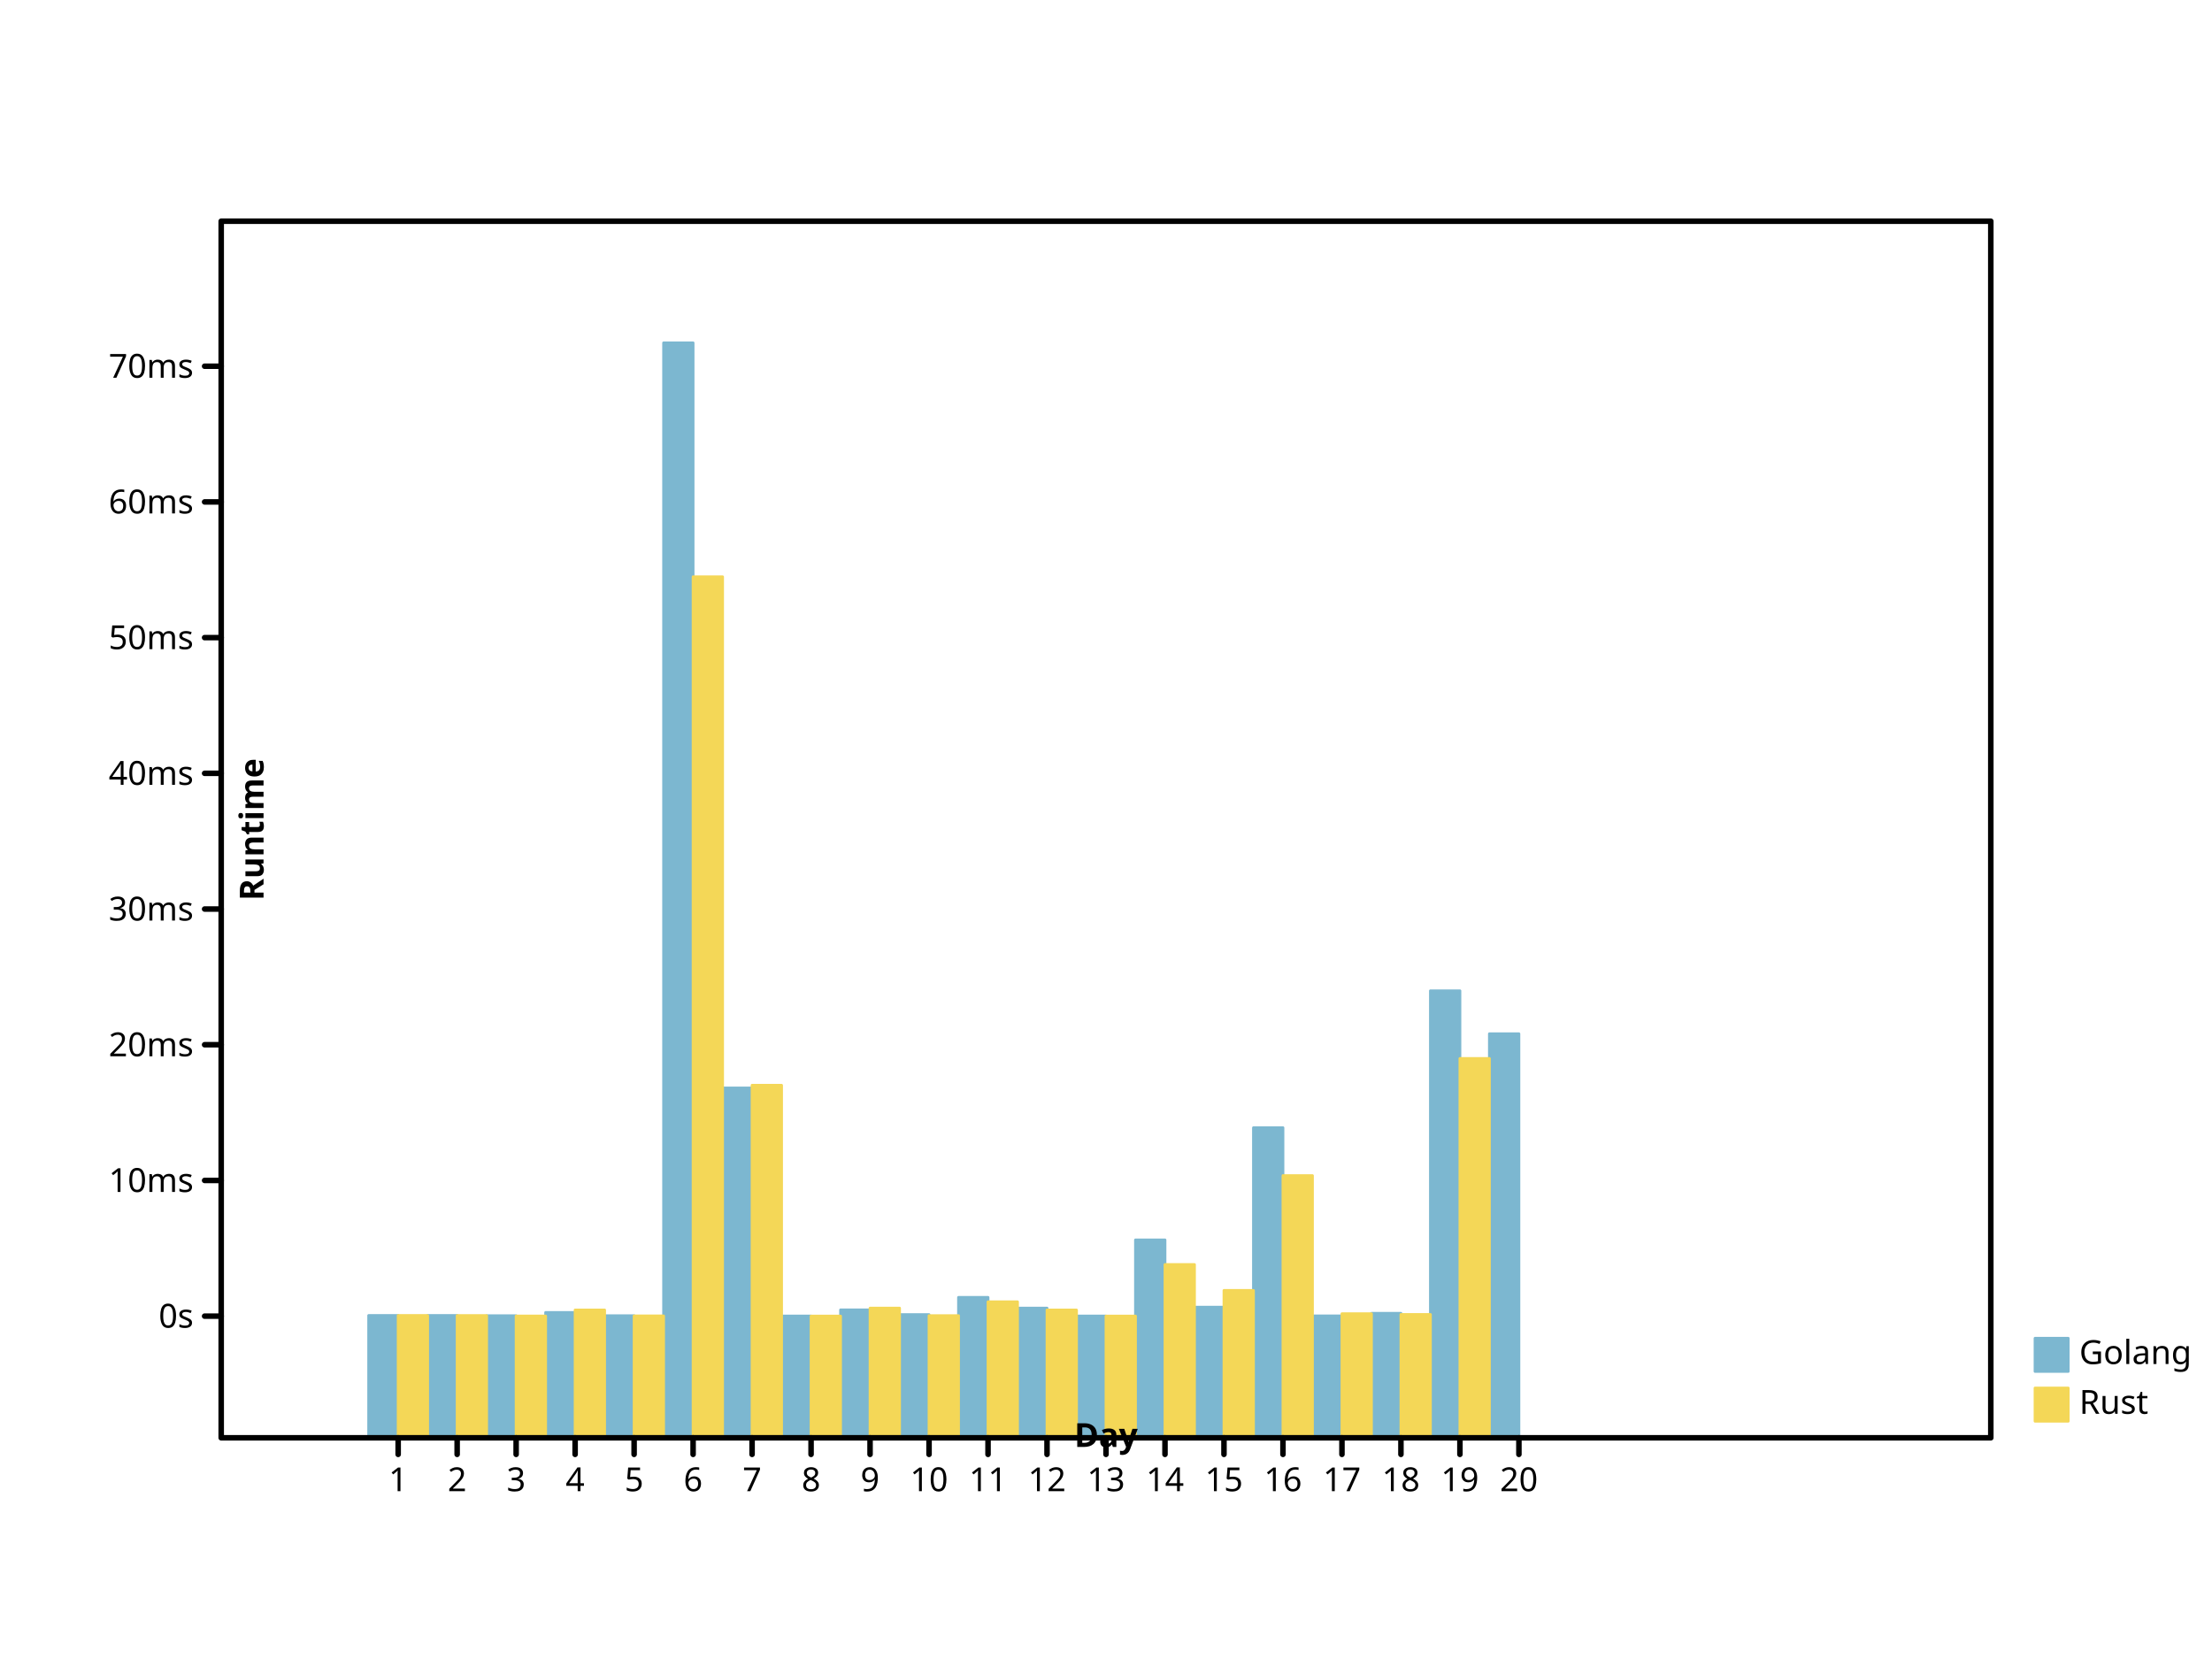
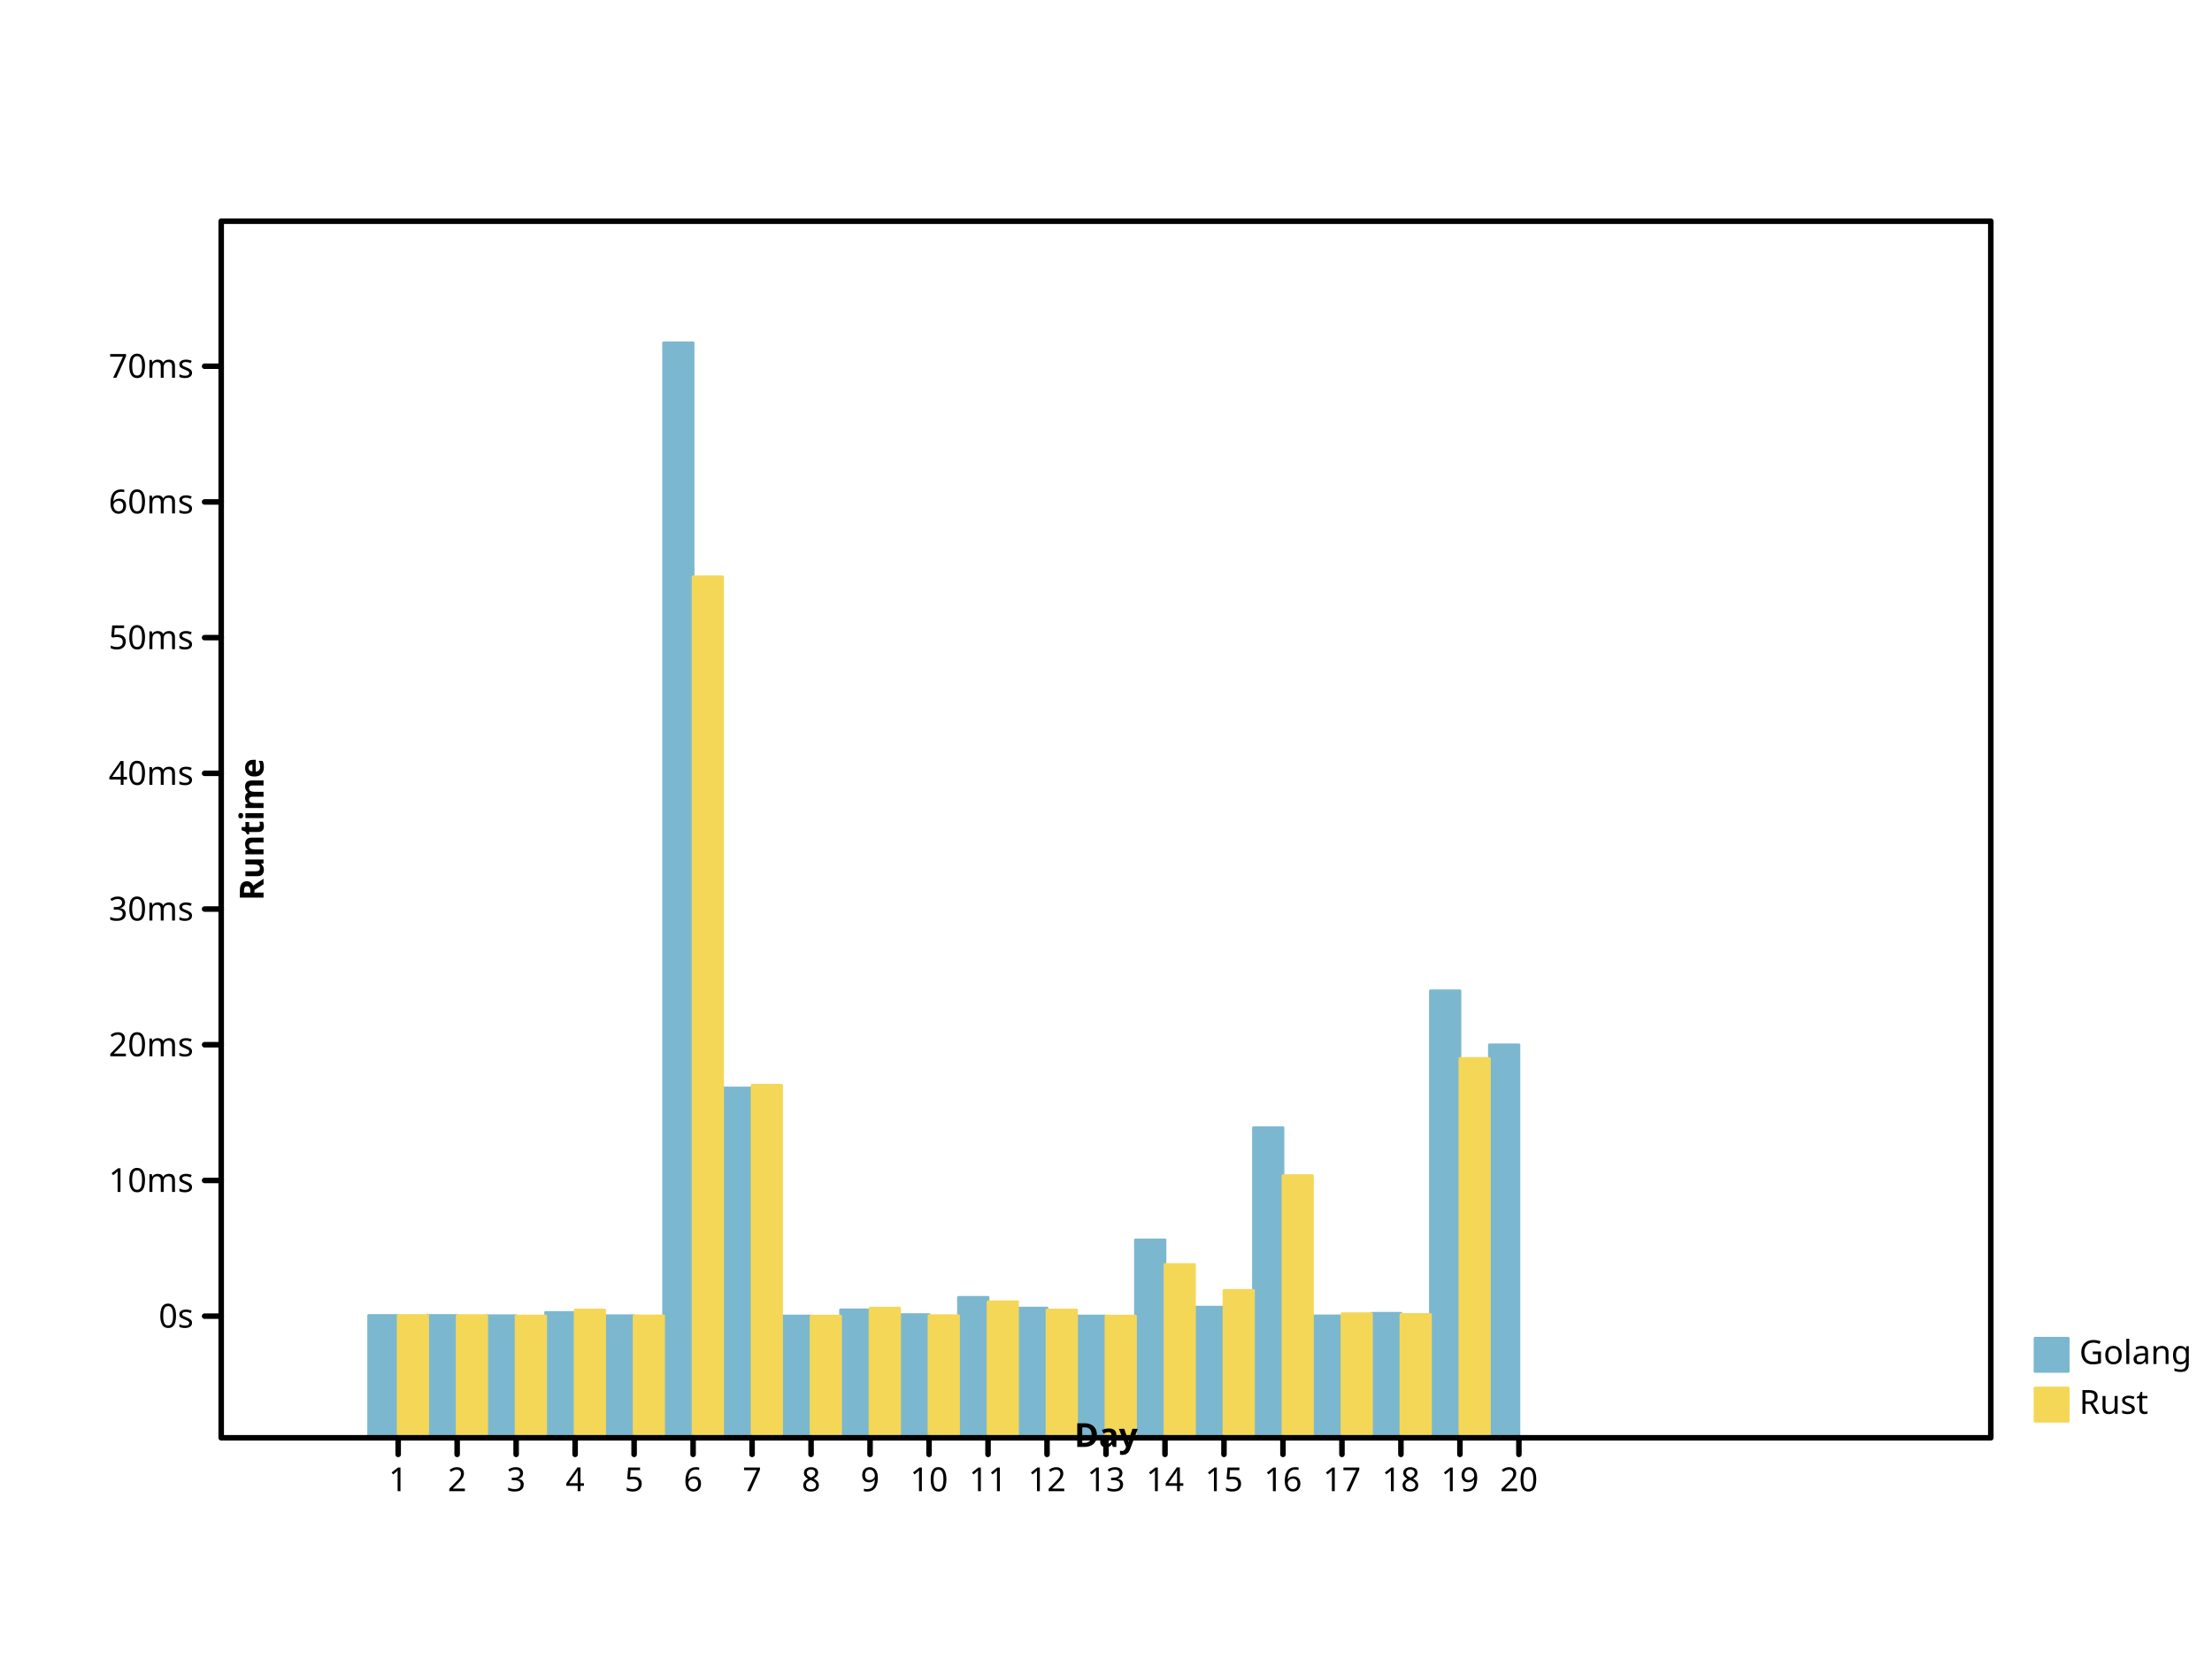
- <svg xmlns="http://www.w3.org/2000/svg" preserveAspectRatio="xMidYMid meet" width="800" height="600" viewbox="0 0 800 600">
+ <svg xmlns="http://www.w3.org/2000/svg" width="800" height="600" viewbox="0 0 800 600" preserveAspectRatio="xMidYMid meet">
  <defs>
-     <marker refX="5" refY="5" markerUnits="userSpaceOnUse" markerWidth="2%" markerHeight="2%" id="circle" viewBox="0 0 10 10 ">
-       <circle r="3" fill="none" stroke="black" cx="5" cy="5" />
+     <marker refY="5" markerUnits="userSpaceOnUse" markerWidth="2%" markerHeight="2%" id="circle" viewBox="0 0 10 10 " refX="5">
+       <circle cy="5" r="3" fill="none" stroke="black" cx="5" />
    </marker>
-     <marker markerUnits="userSpaceOnUse" markerWidth="2%" markerHeight="2%" id="filled-circle" viewBox="0 0 10 10 " refX="5" refY="5">
-       <circle cx="5" cy="5" r="3" fill="black" stroke="none" />
+     <marker markerHeight="2%" id="filled-circle" viewBox="0 0 10 10 " refX="5" refY="5" markerUnits="userSpaceOnUse" markerWidth="2%">
+       <circle stroke="none" cx="5" cy="5" r="3" fill="black" />
    </marker>
-     <marker viewBox="0 0 10 10 " refX="5" refY="5" markerUnits="userSpaceOnUse" markerWidth="2%" markerHeight="2%" id="square">
-       <rect height="6" fill="none" stroke="black" x="2" y="2" width="6" />
+     <marker id="square" viewBox="0 0 10 10 " refX="5" refY="5" markerUnits="userSpaceOnUse" markerWidth="2%" markerHeight="2%">
+       <rect fill="none" stroke="black" x="2" y="2" width="6" height="6" />
    </marker>
    <marker markerWidth="2%" markerHeight="2%" id="filled-square" viewBox="0 0 10 10 " refX="5" refY="5" markerUnits="userSpaceOnUse">
-       <rect height="6" fill="black" stroke="none" x="2" y="2" width="6" />
+       <rect fill="black" stroke="none" x="2" y="2" width="6" height="6" />
    </marker>
  </defs>
-   <g fill="hsl(198, 47%, 65%)" stroke="hsl(198, 47%, 65%)" stroke-width="1px" stroke-linecap="round" stroke-linejoin="round" transform="translate(80 520 )scale(1 -1 )">
-     <rect height="4.423525e+01" vector-effect="non-scaling-stroke" x="5.333333e+01" y="0" width="1.066667e+01" />
-     <rect vector-effect="non-scaling-stroke" x="7.466667e+01" y="0" width="1.066667e+01" height="4.423326e+01" />
-     <rect y="0" width="1.066667e+01" height="4.414482e+01" vector-effect="non-scaling-stroke" x="96" />
-     <rect x="1.173333e+02" y="0" width="1.066667e+01" height="4.533401e+01" vector-effect="non-scaling-stroke" />
+   <g stroke="hsl(198, 47%, 65%)" stroke-width="1px" stroke-linecap="round" stroke-linejoin="round" transform="translate(80 520 )scale(1 -1 )" fill="hsl(198, 47%, 65%)">
+     <rect y="0" width="1.066667e+01" height="4.423525e+01" vector-effect="non-scaling-stroke" x="5.333333e+01" />
+     <rect y="0" width="1.066667e+01" height="4.423326e+01" vector-effect="non-scaling-stroke" x="7.466667e+01" />
+     <rect height="4.414482e+01" vector-effect="non-scaling-stroke" x="96" y="0" width="1.066667e+01" />
+     <rect width="1.066667e+01" height="4.533401e+01" vector-effect="non-scaling-stroke" x="1.173333e+02" y="0" />
    <rect vector-effect="non-scaling-stroke" x="1.386667e+02" y="0" width="1.066667e+01" height="4.414970e+01" />
-     <rect x="160" y="0" width="1.066667e+01" height="396" vector-effect="non-scaling-stroke" />
-     <rect x="1.813333e+02" y="0" width="1.066667e+01" height="1.265206e+02" vector-effect="non-scaling-stroke" />
-     <rect vector-effect="non-scaling-stroke" x="2.026667e+02" y="0" width="1.066667e+01" height="4.403414e+01" />
-     <rect y="0" width="1.066667e+01" height="4.626741e+01" vector-effect="non-scaling-stroke" x="2.240000e+02" />
-     <rect width="1.066667e+01" height="4.455961e+01" vector-effect="non-scaling-stroke" x="2.453333e+02" y="0" />
-     <rect width="1.066667e+01" height="5.078807e+01" vector-effect="non-scaling-stroke" x="2.666667e+02" y="0" />
+     <rect vector-effect="non-scaling-stroke" x="160" y="0" width="1.066667e+01" height="396" />
+     <rect width="1.066667e+01" height="1.265206e+02" vector-effect="non-scaling-stroke" x="1.813333e+02" y="0" />
+     <rect y="0" width="1.066667e+01" height="4.403414e+01" vector-effect="non-scaling-stroke" x="2.026667e+02" />
+     <rect vector-effect="non-scaling-stroke" x="2.240000e+02" y="0" width="1.066667e+01" height="4.626741e+01" />
+     <rect vector-effect="non-scaling-stroke" x="2.453333e+02" y="0" width="1.066667e+01" height="4.455961e+01" />
+     <rect height="5.078807e+01" vector-effect="non-scaling-stroke" x="2.666667e+02" y="0" width="1.066667e+01" />
    <rect width="1.066667e+01" height="4.690133e+01" vector-effect="non-scaling-stroke" x="288" y="0" />
    <rect vector-effect="non-scaling-stroke" x="3.093333e+02" y="0" width="1.066667e+01" height="4.403436e+01" />
-     <rect y="0" width="1.066667e+01" height="7.156957e+01" vector-effect="non-scaling-stroke" x="3.306667e+02" />
-     <rect height="4.723968e+01" vector-effect="non-scaling-stroke" x="3.520000e+02" y="0" width="1.066667e+01" />
-     <rect width="1.066667e+01" height="1.121467e+02" vector-effect="non-scaling-stroke" x="3.733333e+02" y="0" />
-     <rect y="0" width="1.066667e+01" height="4.409585e+01" vector-effect="non-scaling-stroke" x="3.946667e+02" />
-     <rect vector-effect="non-scaling-stroke" x="4.160000e+02" y="0" width="1.066667e+01" height="4.501693e+01" />
+     <rect height="7.156957e+01" vector-effect="non-scaling-stroke" x="3.306667e+02" y="0" width="1.066667e+01" />
+     <rect y="0" width="1.066667e+01" height="4.723968e+01" vector-effect="non-scaling-stroke" x="3.520000e+02" />
+     <rect y="0" width="1.066667e+01" height="1.121467e+02" vector-effect="non-scaling-stroke" x="3.733333e+02" />
+     <rect vector-effect="non-scaling-stroke" x="3.946667e+02" y="0" width="1.066667e+01" height="4.409585e+01" />
+     <rect y="0" width="1.066667e+01" height="4.501693e+01" vector-effect="non-scaling-stroke" x="4.160000e+02" />
    <rect y="0" width="1.066667e+01" height="1.616644e+02" vector-effect="non-scaling-stroke" x="4.373333e+02" />
-     <rect vector-effect="non-scaling-stroke" x="4.586667e+02" y="0" width="1.066667e+01" height="1.461284e+02" />
+     <rect width="1.066667e+01" height="1.421085e+02" vector-effect="non-scaling-stroke" x="4.586667e+02" y="0" />
  </g>
-   <g fill="hsl(49, 88%, 65%)" stroke="hsl(49, 88%, 65%)" stroke-width="1px" stroke-linecap="round" stroke-linejoin="round" transform="translate(80 520 )scale(1 -1 )">
-     <rect vector-effect="non-scaling-stroke" x="6.400000e+01" y="0" width="1.066667e+01" height="4.422948e+01" />
+   <g stroke="hsl(49, 88%, 65%)" stroke-width="1px" stroke-linecap="round" stroke-linejoin="round" transform="translate(80 520 )scale(1 -1 )" fill="hsl(49, 88%, 65%)">
+     <rect y="0" width="1.066667e+01" height="4.422948e+01" vector-effect="non-scaling-stroke" x="6.400000e+01" />
    <rect vector-effect="non-scaling-stroke" x="8.533333e+01" y="0" width="1.066667e+01" height="4.421116e+01" />
-     <rect height="4.404346e+01" vector-effect="non-scaling-stroke" x="1.066667e+02" y="0" width="1.066667e+01" />
-     <rect x="128" y="0" width="1.066667e+01" height="4.622662e+01" vector-effect="non-scaling-stroke" />
-     <rect height="4.408438e+01" vector-effect="non-scaling-stroke" x="1.493333e+02" y="0" width="1.066667e+01" />
+     <rect width="1.066667e+01" height="4.404346e+01" vector-effect="non-scaling-stroke" x="1.066667e+02" y="0" />
+     <rect vector-effect="non-scaling-stroke" x="128" y="0" width="1.066667e+01" height="4.622662e+01" />
+     <rect vector-effect="non-scaling-stroke" x="1.493333e+02" y="0" width="1.066667e+01" height="4.408438e+01" />
    <rect width="1.066667e+01" height="3.114004e+02" vector-effect="non-scaling-stroke" x="1.706667e+02" y="0" />
-     <rect width="1.066667e+01" height="1.275011e+02" vector-effect="non-scaling-stroke" x="192" y="0" />
-     <rect y="0" width="1.066667e+01" height="4.401625e+01" vector-effect="non-scaling-stroke" x="2.133333e+02" />
-     <rect width="1.066667e+01" height="4.690768e+01" vector-effect="non-scaling-stroke" x="2.346667e+02" y="0" />
-     <rect vector-effect="non-scaling-stroke" x="2.560000e+02" y="0" width="1.066667e+01" height="4.418291e+01" />
-     <rect y="0" width="1.066667e+01" height="4.918509e+01" vector-effect="non-scaling-stroke" x="2.773333e+02" />
-     <rect vector-effect="non-scaling-stroke" x="2.986667e+02" y="0" width="1.066667e+01" height="4.621178e+01" />
-     <rect y="0" width="1.066667e+01" height="4.402768e+01" vector-effect="non-scaling-stroke" x="320" />
-     <rect height="6.266067e+01" vector-effect="non-scaling-stroke" x="3.413333e+02" y="0" width="1.066667e+01" />
-     <rect x="3.626667e+02" y="0" width="1.066667e+01" height="5.329766e+01" vector-effect="non-scaling-stroke" />
-     <rect vector-effect="non-scaling-stroke" x="384" y="0" width="1.066667e+01" height="9.482237e+01" />
+     <rect vector-effect="non-scaling-stroke" x="192" y="0" width="1.066667e+01" height="1.275011e+02" />
+     <rect vector-effect="non-scaling-stroke" x="2.133333e+02" y="0" width="1.066667e+01" height="4.401625e+01" />
+     <rect x="2.346667e+02" y="0" width="1.066667e+01" height="4.690768e+01" vector-effect="non-scaling-stroke" />
+     <rect y="0" width="1.066667e+01" height="4.418291e+01" vector-effect="non-scaling-stroke" x="2.560000e+02" />
+     <rect width="1.066667e+01" height="4.918509e+01" vector-effect="non-scaling-stroke" x="2.773333e+02" y="0" />
+     <rect x="2.986667e+02" y="0" width="1.066667e+01" height="4.621178e+01" vector-effect="non-scaling-stroke" />
+     <rect x="320" y="0" width="1.066667e+01" height="4.402768e+01" vector-effect="non-scaling-stroke" />
+     <rect vector-effect="non-scaling-stroke" x="3.413333e+02" y="0" width="1.066667e+01" height="6.266067e+01" />
+     <rect vector-effect="non-scaling-stroke" x="3.626667e+02" y="0" width="1.066667e+01" height="5.329766e+01" />
+     <rect width="1.066667e+01" height="9.482237e+01" vector-effect="non-scaling-stroke" x="384" y="0" />
    <rect vector-effect="non-scaling-stroke" x="4.053333e+02" y="0" width="1.066667e+01" height="4.487092e+01" />
-     <rect x="4.266667e+02" y="0" width="1.066667e+01" height="4.460063e+01" vector-effect="non-scaling-stroke" />
-     <rect x="448" y="0" width="1.066667e+01" height="1.371880e+02" vector-effect="non-scaling-stroke" />
+     <rect width="1.066667e+01" height="4.460063e+01" vector-effect="non-scaling-stroke" x="4.266667e+02" y="0" />
+     <rect vector-effect="non-scaling-stroke" x="448" y="0" width="1.066667e+01" height="1.371880e+02" />
  </g>
-   <g font-style="normal" text-anchor="start" stroke-width="1px" font-size="12px" font-family="sans-serif" dominant-baseline="hanging" stroke="hsl(198, 47%, 65%)" stroke-linejoin="round" font-weight="normal" fill="hsl(198, 47%, 65%)" stroke-linecap="round">
+   <g stroke-width="1px" font-size="12px" font-style="normal" fill="hsl(198, 47%, 65%)" dominant-baseline="hanging" stroke="hsl(198, 47%, 65%)" stroke-linecap="round" stroke-linejoin="round" font-family="sans-serif" font-weight="normal" text-anchor="start">
    <rect vector-effect="non-scaling-stroke" x="736" y="484" width="12" height="12" />
-     <g stroke="black" fill="black">
-       <text stroke="none" vector-effect="non-scaling-stroke" x="752" y="484" dominant-baseline="hanging">Golang</text>
+     <g fill="black" stroke="black">
+       <text y="484" dominant-baseline="hanging" stroke="none" vector-effect="non-scaling-stroke" x="752">Golang</text>
    </g>
-     <g font-weight="normal" stroke="hsl(49, 88%, 65%)" stroke-linejoin="round" font-style="normal" font-size="12px" stroke-width="1px" stroke-linecap="round" text-anchor="start" font-family="sans-serif" dominant-baseline="hanging" fill="hsl(49, 88%, 65%)">
+     <g text-anchor="start" stroke-linecap="round" font-family="sans-serif" font-size="12px" font-style="normal" stroke="hsl(49, 88%, 65%)" stroke-width="1px" dominant-baseline="hanging" fill="hsl(49, 88%, 65%)" font-weight="normal" stroke-linejoin="round">
      <rect height="12" vector-effect="non-scaling-stroke" x="736" y="502" width="12" />
      <g stroke="black" fill="black">
-         <text stroke="none" vector-effect="non-scaling-stroke" x="752" y="502" dominant-baseline="hanging">Rust</text>
-         <g font-family="sans-serif" dominant-baseline="hanging" stroke-linecap="round" font-style="normal" fill="none" stroke-width="2px" font-weight="normal" stroke-linejoin="round" font-size="12px" text-anchor="start">
-           <rect x="80" y="80" width="640" height="440" vector-effect="non-scaling-stroke" />
+         <text x="752" y="502" dominant-baseline="hanging" stroke="none" vector-effect="non-scaling-stroke">Rust</text>
+         <g font-style="normal" stroke-linecap="round" fill="none" text-anchor="start" font-family="sans-serif" font-weight="normal" font-size="12px" stroke-linejoin="round" stroke-width="2px" dominant-baseline="hanging">
+           <rect vector-effect="non-scaling-stroke" x="80" y="80" width="640" height="440" />
        </g>
-         <g dominant-baseline="hanging" font-weight="normal" text-anchor="start" stroke-linejoin="round" stroke-linecap="round" font-family="sans-serif" stroke-width="2px" font-style="normal" transform="translate(80 520 )scale(1 -1 )" stroke="black" font-size="12px" fill="none">
+         <g font-style="normal" stroke-linecap="round" font-family="sans-serif" font-size="12px" fill="none" transform="translate(80 520 )scale(1 -1 )" stroke="black" stroke-width="2px" stroke-linejoin="round" font-weight="normal" text-anchor="start" dominant-baseline="hanging">
          <path vector-effect="non-scaling-stroke" d="M64,0 L64,-6 M8.533333e+01,0 L8.533333e+01,-6 M1.066667e+02,0 L1.066667e+02,-6 M128,0 L128,-6 M1.493333e+02,0 L1.493333e+02,-6 M1.706667e+02,0 L1.706667e+02,-6 M192,0 L192,-6 M2.133333e+02,0 L2.133333e+02,-6 M2.346667e+02,0 L2.346667e+02,-6 M256,0 L256,-6 M2.773333e+02,0 L2.773333e+02,-6 M2.986667e+02,0 L2.986667e+02,-6 M320,0 L320,-6 M3.413333e+02,0 L3.413333e+02,-6 M3.626667e+02,0 L3.626667e+02,-6 M384,0 L384,-6 M4.053333e+02,0 L4.053333e+02,-6 M4.266667e+02,0 L4.266667e+02,-6 M448,0 L448,-6 M4.693333e+02,0 L4.693333e+02,-6 " />
        </g>
-         <g text-anchor="middle" transform="translate(80 520 )scale(1 1 )" stroke-linejoin="round" font-style="normal" font-weight="normal" dominant-baseline="hanging" fill="black" stroke-width="2px" stroke-linecap="round" stroke="black" font-size="12px" font-family="sans-serif">
-           <text y="10" dominant-baseline="hanging" stroke="none" vector-effect="non-scaling-stroke" x="64">1</text>
-           <text y="10" dominant-baseline="hanging" stroke="none" vector-effect="non-scaling-stroke" x="8.533333e+01">2</text>
-           <text stroke="none" vector-effect="non-scaling-stroke" x="1.066667e+02" y="10" dominant-baseline="hanging">3</text>
-           <text vector-effect="non-scaling-stroke" x="128" y="10" dominant-baseline="hanging" stroke="none">4</text>
+         <g dominant-baseline="hanging" stroke-width="2px" font-style="normal" stroke-linejoin="round" font-family="sans-serif" fill="black" font-weight="normal" text-anchor="middle" transform="translate(80 520 )scale(1 1 )" stroke="black" stroke-linecap="round" font-size="12px">
+           <text x="64" y="10" dominant-baseline="hanging" stroke="none" vector-effect="non-scaling-stroke">1</text>
+           <text dominant-baseline="hanging" stroke="none" vector-effect="non-scaling-stroke" x="8.533333e+01" y="10">2</text>
+           <text dominant-baseline="hanging" stroke="none" vector-effect="non-scaling-stroke" x="1.066667e+02" y="10">3</text>
+           <text dominant-baseline="hanging" stroke="none" vector-effect="non-scaling-stroke" x="128" y="10">4</text>
          <text y="10" dominant-baseline="hanging" stroke="none" vector-effect="non-scaling-stroke" x="1.493333e+02">5</text>
-           <text stroke="none" vector-effect="non-scaling-stroke" x="1.706667e+02" y="10" dominant-baseline="hanging">6</text>
-           <text x="192" y="10" dominant-baseline="hanging" stroke="none" vector-effect="non-scaling-stroke">7</text>
+           <text vector-effect="non-scaling-stroke" x="1.706667e+02" y="10" dominant-baseline="hanging" stroke="none">6</text>
+           <text stroke="none" vector-effect="non-scaling-stroke" x="192" y="10" dominant-baseline="hanging">7</text>
          <text dominant-baseline="hanging" stroke="none" vector-effect="non-scaling-stroke" x="2.133333e+02" y="10">8</text>
-           <text y="10" dominant-baseline="hanging" stroke="none" vector-effect="non-scaling-stroke" x="2.346667e+02">9</text>
-           <text y="10" dominant-baseline="hanging" stroke="none" vector-effect="non-scaling-stroke" x="256">10</text>
+           <text vector-effect="non-scaling-stroke" x="2.346667e+02" y="10" dominant-baseline="hanging" stroke="none">9</text>
+           <text stroke="none" vector-effect="non-scaling-stroke" x="256" y="10" dominant-baseline="hanging">10</text>
          <text x="2.773333e+02" y="10" dominant-baseline="hanging" stroke="none" vector-effect="non-scaling-stroke">11</text>
          <text dominant-baseline="hanging" stroke="none" vector-effect="non-scaling-stroke" x="2.986667e+02" y="10">12</text>
-           <text y="10" dominant-baseline="hanging" stroke="none" vector-effect="non-scaling-stroke" x="320">13</text>
-           <text stroke="none" vector-effect="non-scaling-stroke" x="3.413333e+02" y="10" dominant-baseline="hanging">14</text>
-           <text vector-effect="non-scaling-stroke" x="3.626667e+02" y="10" dominant-baseline="hanging" stroke="none">15</text>
-           <text vector-effect="non-scaling-stroke" x="384" y="10" dominant-baseline="hanging" stroke="none">16</text>
+           <text stroke="none" vector-effect="non-scaling-stroke" x="320" y="10" dominant-baseline="hanging">13</text>
+           <text y="10" dominant-baseline="hanging" stroke="none" vector-effect="non-scaling-stroke" x="3.413333e+02">14</text>
+           <text stroke="none" vector-effect="non-scaling-stroke" x="3.626667e+02" y="10" dominant-baseline="hanging">15</text>
+           <text stroke="none" vector-effect="non-scaling-stroke" x="384" y="10" dominant-baseline="hanging">16</text>
          <text stroke="none" vector-effect="non-scaling-stroke" x="4.053333e+02" y="10" dominant-baseline="hanging">17</text>
          <text y="10" dominant-baseline="hanging" stroke="none" vector-effect="non-scaling-stroke" x="4.266667e+02">18</text>
          <text stroke="none" vector-effect="non-scaling-stroke" x="448" y="10" dominant-baseline="hanging">19</text>
-           <text stroke="none" vector-effect="non-scaling-stroke" x="4.693333e+02" y="10" dominant-baseline="hanging">20</text>
+           <text dominant-baseline="hanging" stroke="none" vector-effect="non-scaling-stroke" x="4.693333e+02" y="10">20</text>
        </g>
-         <g stroke="black" font-weight="bold" transform="translate(80 520 )scale(1 1 )rotate(0 0 0 )" fill="black" dominant-baseline="baseline" stroke-linejoin="round" font-style="normal" text-anchor="middle" stroke-width="2px" stroke-linecap="round" font-family="sans-serif" font-size="12px">
+         <g transform="translate(80 520 )scale(1 1 )rotate(0 0 0 )" fill="black" text-anchor="middle" font-style="normal" stroke="black" stroke-width="2px" dominant-baseline="baseline" font-weight="bold" stroke-linejoin="round" font-family="sans-serif" font-size="12px" stroke-linecap="round">
          <text dominant-baseline="baseline" stroke="none" vector-effect="non-scaling-stroke" x="320" y="-6">Day</text>
        </g>
-         <g fill="black" text-anchor="middle" transform="translate(80 520 )scale(1 -1 )" stroke-linecap="round" font-size="12px" stroke-width="2px" font-style="normal" font-weight="bold" stroke="black" stroke-linejoin="round" font-family="sans-serif" dominant-baseline="baseline">
-           <path d="M0,44 L-6,44 M0,9.307912e+01 L-6,9.307912e+01 M0,1.421582e+02 L-6,1.421582e+02 M0,1.912374e+02 L-6,1.912374e+02 M0,2.403165e+02 L-6,2.403165e+02 M0,2.893956e+02 L-6,2.893956e+02 M0,3.384747e+02 L-6,3.384747e+02 M0,3.875538e+02 L-6,3.875538e+02 " vector-effect="non-scaling-stroke" />
+         <g font-style="normal" stroke="black" stroke-width="2px" transform="translate(80 520 )scale(1 -1 )" fill="black" stroke-linecap="round" stroke-linejoin="round" font-family="sans-serif" font-size="12px" text-anchor="middle" dominant-baseline="baseline" font-weight="bold">
+           <path vector-effect="non-scaling-stroke" d="M0,44 L-6,44 M0,9.307912e+01 L-6,9.307912e+01 M0,1.421582e+02 L-6,1.421582e+02 M0,1.912374e+02 L-6,1.912374e+02 M0,2.403165e+02 L-6,2.403165e+02 M0,2.893956e+02 L-6,2.893956e+02 M0,3.384747e+02 L-6,3.384747e+02 M0,3.875538e+02 L-6,3.875538e+02 " />
        </g>
-         <g font-size="12px" stroke-linejoin="round" font-style="normal" font-weight="normal" text-anchor="end" stroke-linecap="round" stroke-width="2px" font-family="sans-serif" dominant-baseline="middle" stroke="black" transform="translate(80 520 )scale(1 1 )" fill="black">
+         <g stroke="black" stroke-linejoin="round" font-family="sans-serif" font-weight="normal" dominant-baseline="middle" transform="translate(80 520 )scale(1 1 )" font-style="normal" stroke-width="2px" stroke-linecap="round" font-size="12px" fill="black" text-anchor="end">
          <text x="-10" y="-44" dominant-baseline="middle" stroke="none" vector-effect="non-scaling-stroke">0s</text>
-           <text vector-effect="non-scaling-stroke" x="-10" y="-9.307912e+01" dominant-baseline="middle" stroke="none">10ms</text>
-           <text vector-effect="non-scaling-stroke" x="-10" y="-1.421582e+02" dominant-baseline="middle" stroke="none">20ms</text>
+           <text y="-9.307912e+01" dominant-baseline="middle" stroke="none" vector-effect="non-scaling-stroke" x="-10">10ms</text>
+           <text x="-10" y="-1.421582e+02" dominant-baseline="middle" stroke="none" vector-effect="non-scaling-stroke">20ms</text>
          <text vector-effect="non-scaling-stroke" x="-10" y="-1.912374e+02" dominant-baseline="middle" stroke="none">30ms</text>
-           <text dominant-baseline="middle" stroke="none" vector-effect="non-scaling-stroke" x="-10" y="-2.403165e+02">40ms</text>
-           <text y="-2.893956e+02" dominant-baseline="middle" stroke="none" vector-effect="non-scaling-stroke" x="-10">50ms</text>
-           <text dominant-baseline="middle" stroke="none" vector-effect="non-scaling-stroke" x="-10" y="-3.384747e+02">60ms</text>
+           <text vector-effect="non-scaling-stroke" x="-10" y="-2.403165e+02" dominant-baseline="middle" stroke="none">40ms</text>
+           <text dominant-baseline="middle" stroke="none" vector-effect="non-scaling-stroke" x="-10" y="-2.893956e+02">50ms</text>
+           <text stroke="none" vector-effect="non-scaling-stroke" x="-10" y="-3.384747e+02" dominant-baseline="middle">60ms</text>
          <text stroke="none" vector-effect="non-scaling-stroke" x="-10" y="-3.875538e+02" dominant-baseline="middle">70ms</text>
        </g>
-         <g dominant-baseline="hanging" font-style="normal" text-anchor="middle" stroke-linejoin="round" stroke="black" stroke-linecap="round" font-family="sans-serif" font-size="12px" fill="black" stroke-width="2px" font-weight="bold" transform="translate(80 520 )scale(1 1 )rotate(-90 0 0 )">
+         <g stroke="black" stroke-width="2px" stroke-linecap="round" font-family="sans-serif" font-size="12px" font-weight="bold" text-anchor="middle" stroke-linejoin="round" font-style="normal" fill="black" dominant-baseline="hanging" transform="translate(80 520 )scale(1 1 )rotate(-90 0 0 )">
          <text stroke="none" vector-effect="non-scaling-stroke" x="220" y="6" dominant-baseline="hanging">Runtime</text>
        </g>
      </g>
    </g>
  </g>
</svg>
